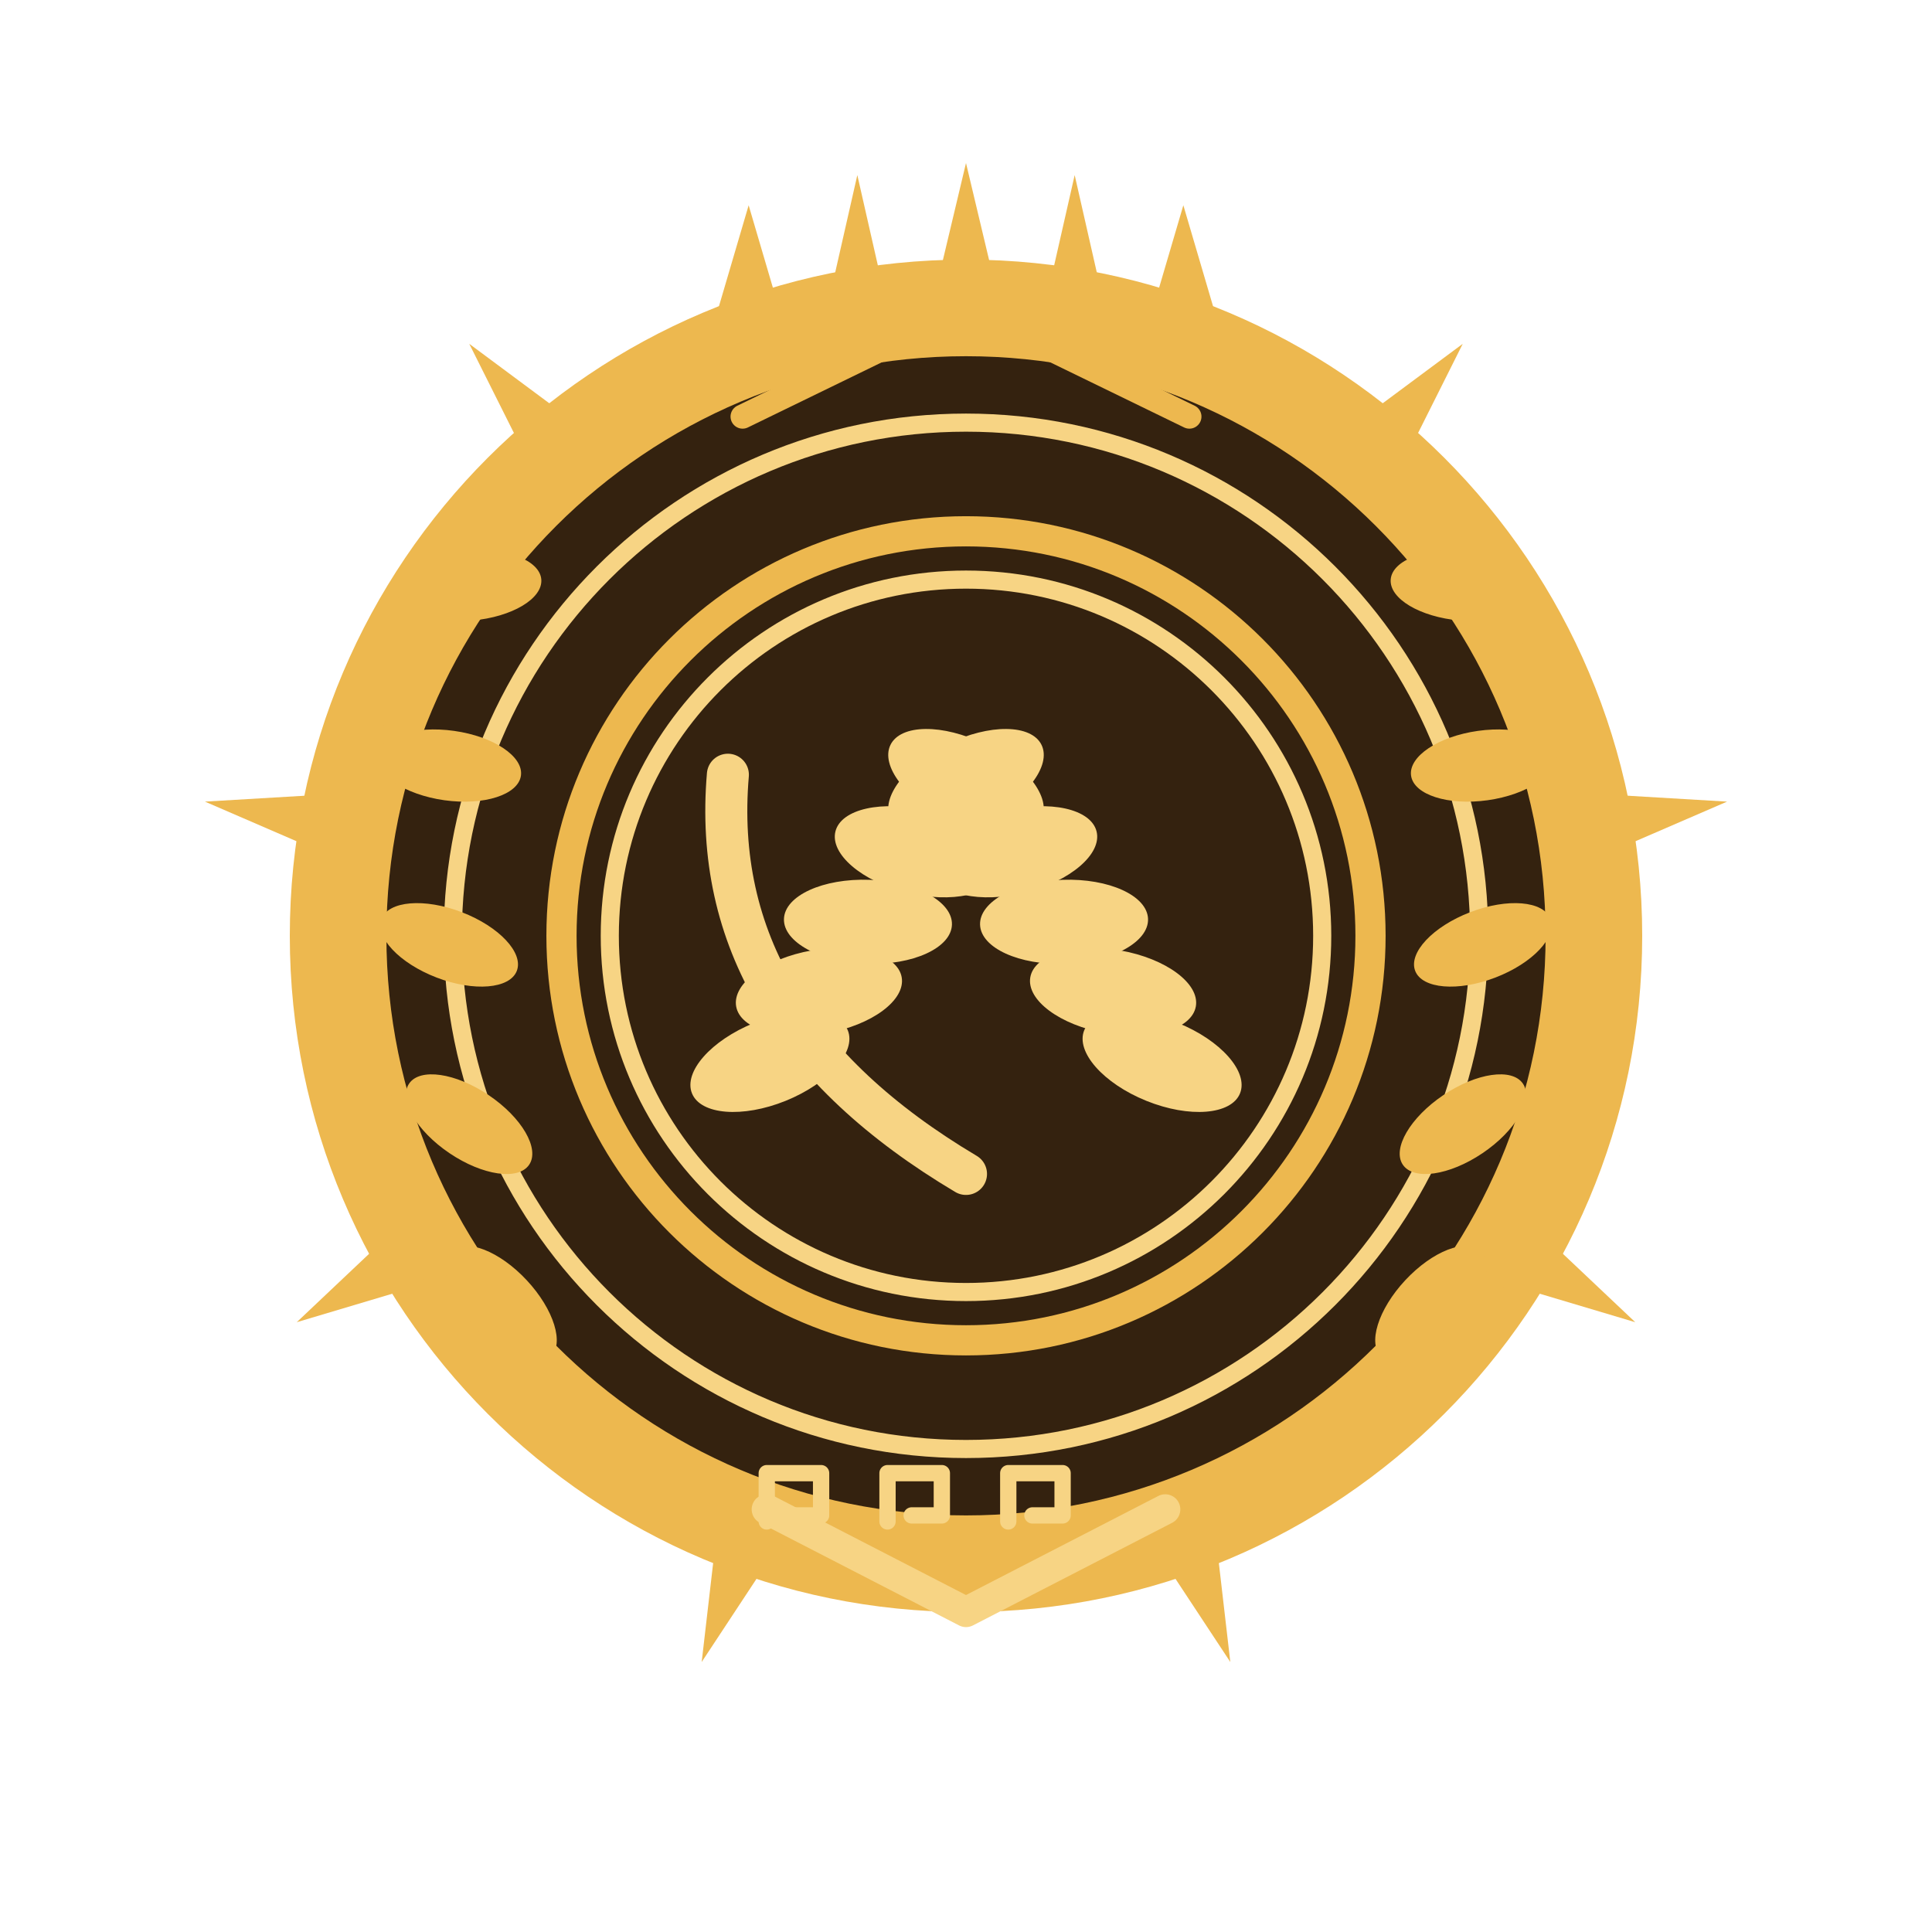
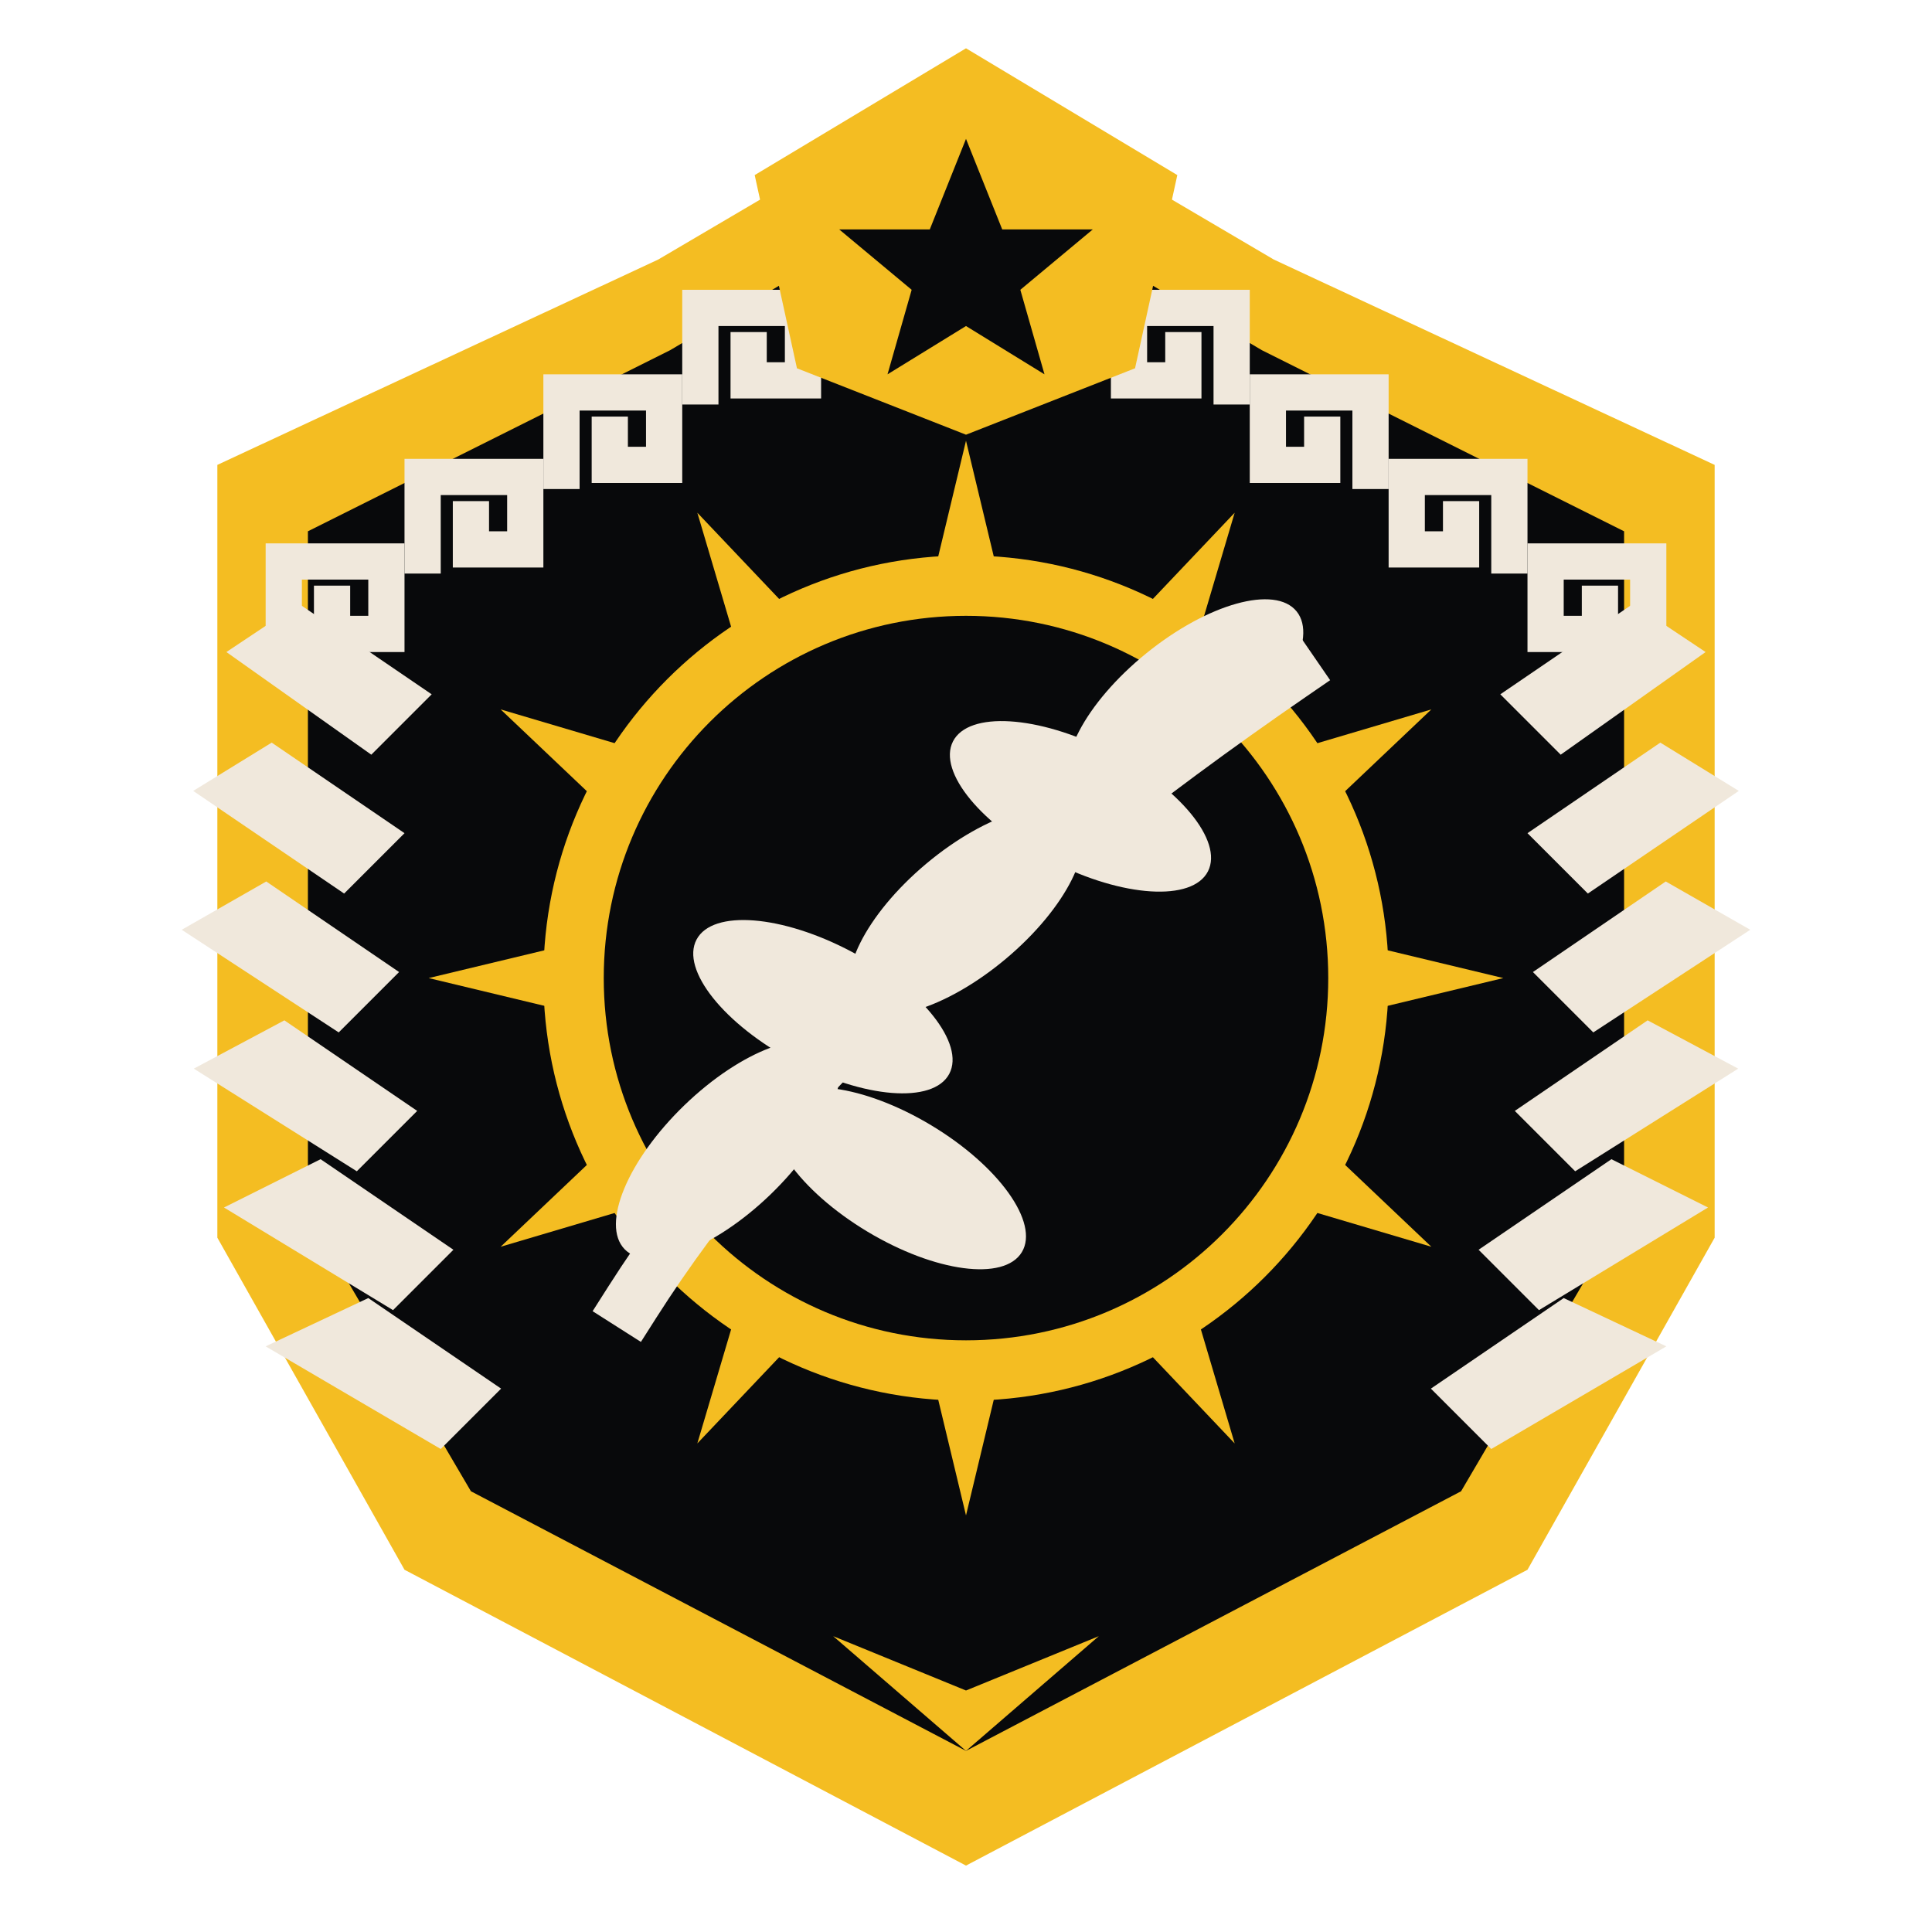
<svg xmlns="http://www.w3.org/2000/svg" width="320" height="320" viewBox="0 0 320 320">
-   <g stroke-linejoin="round" stroke-linecap="round">
-     <g>
-       <path d="M155 48L160 27L165 48Z" fill="#edb84f" transform="rotate(0.0 160 155)" />
-       <path d="M155 48L160 27L165 48Z" fill="#edb84f" transform="rotate(40.0 160 155)" />
-       <path d="M155 48L160 27L165 48Z" fill="#edb84f" transform="rotate(80.0 160 155)" />
-       <path d="M155 48L160 27L165 48Z" fill="#edb84f" transform="rotate(120.0 160 155)" />
-       <path d="M155 48L160 27L165 48Z" fill="#edb84f" transform="rotate(160.0 160 155)" />
-       <path d="M155 48L160 27L165 48Z" fill="#edb84f" transform="rotate(200.0 160 155)" />
-       <path d="M155 48L160 27L165 48Z" fill="#edb84f" transform="rotate(240.0 160 155)" />
-       <path d="M155 48L160 27L165 48Z" fill="#edb84f" transform="rotate(280.0 160 155)" />
-       <path d="M155 48L160 27L165 48Z" fill="#edb84f" transform="rotate(320.0 160 155)" />
+   <g stroke-linecap="square" stroke-linejoin="miter">
+     <path d="M160 13L211 43L284 77V205L253 260L160 309L67 260L36 205V77L109 43Z" fill="#f4bd22" />
+     <path d="M160 29L209 58L269 88V201L242 247L160 290L78 247L51 201V88L111 58Z" fill="#08090b" />
+     <path d="M47 106v-13h17v12h-9v-5" fill="none" stroke="#f0e8dc" stroke-width="6" stroke-linecap="square" stroke-linejoin="miter" />
+     <path d="M70 92v-13h17v12h-9v-5" fill="none" stroke="#f0e8dc" stroke-width="6" stroke-linecap="square" stroke-linejoin="miter" />
+     <path d="M93 78v-13h17v12h-9v-5" fill="none" stroke="#f0e8dc" stroke-width="6" stroke-linecap="square" stroke-linejoin="miter" />
+     <path d="M116 64v-13h17v12h-9v-5" fill="none" stroke="#f0e8dc" stroke-width="6" stroke-linecap="square" stroke-linejoin="miter" />
+     <path d="M273 106v-13h-17v12h9v-5" fill="none" stroke="#f0e8dc" stroke-width="6" stroke-linecap="square" stroke-linejoin="miter" />
+     <path d="M250 92v-13h-17v12h9v-5" fill="none" stroke="#f0e8dc" stroke-width="6" stroke-linecap="square" stroke-linejoin="miter" />
+     <path d="M227 78v-13h-17v12h9v-5" fill="none" stroke="#f0e8dc" stroke-width="6" stroke-linecap="square" stroke-linejoin="miter" />
+     <path d="M204 64v-13h-17v12h9v-5" fill="none" stroke="#f0e8dc" stroke-width="6" stroke-linecap="square" stroke-linejoin="miter" />
+     <polygon transform="rotate(0 160 162)" points="160,73 154,98 166,98" fill="#f4bd22" />
+     <polygon transform="rotate(30 160 162)" points="160,73 154,98 166,98" fill="#f4bd22" />
+     <polygon transform="rotate(60 160 162)" points="160,73 154,98 166,98" fill="#f4bd22" />
+     <polygon transform="rotate(90 160 162)" points="160,73 154,98 166,98" fill="#f4bd22" />
+     <polygon transform="rotate(120 160 162)" points="160,73 154,98 166,98" fill="#f4bd22" />
+     <polygon transform="rotate(150 160 162)" points="160,73 154,98 166,98" fill="#f4bd22" />
+     <polygon transform="rotate(180 160 162)" points="160,73 154,98 166,98" fill="#f4bd22" />
+     <polygon transform="rotate(210 160 162)" points="160,73 154,98 166,98" fill="#f4bd22" />
+     <polygon transform="rotate(240 160 162)" points="160,73 154,98 166,98" fill="#f4bd22" />
+     <polygon transform="rotate(270 160 162)" points="160,73 154,98 166,98" fill="#f4bd22" />
+     <polygon transform="rotate(300 160 162)" points="160,73 154,98 166,98" fill="#f4bd22" />
+     <polygon transform="rotate(330 160 162)" points="160,73 154,98 166,98" fill="#f4bd22" />
+     <circle cx="160" cy="162" r="70" fill="#f4bd22" />
+     <circle cx="160" cy="162" r="60" fill="#08090b" />
+     <g transform="translate(160 162) scale(1.58)">
+       <path d="M-35 34Q-14 1 34-32" stroke="#f0e8dc" stroke-width="6" fill="none" />
+       <ellipse cx="-25" cy="18" rx="15" ry="6.5" fill="#f0e8dc" transform="rotate(-44 -25 18)" />
+       <ellipse cx="-15" cy="3" rx="15" ry="6.5" fill="#f0e8dc" transform="rotate(28 -15 3)" />
+       <ellipse cx="0" cy="-7" rx="15" ry="6.5" fill="#f0e8dc" transform="rotate(-40 0 -7)" />
+       <ellipse cx="12" cy="-18" rx="15" ry="6.5" fill="#f0e8dc" transform="rotate(27 12 -18)" />
+       <ellipse cx="23" cy="-29" rx="15" ry="6.5" fill="#f0e8dc" transform="rotate(-39 23 -29)" />
+       <ellipse cx="-7" cy="21" rx="15" ry="6.5" fill="#f0e8dc" transform="rotate(31 -7 21)" />
    </g>
-     <circle cx="160" cy="155" r="112" fill="#edb84f" />
-     <circle cx="160" cy="155" r="96" fill="#34220f" />
-     <circle cx="160" cy="155" r="85" fill="none" stroke="#f7d484" stroke-width="3" />
-     <path d="M119.0 51L124.0 34L129.0 51Z" fill="#edb84f" />
-     <path d="M137.0 51L142.0 29L147.0 51Z" fill="#edb84f" />
-     <path d="M155.0 51L160.0 34L165.0 51Z" fill="#edb84f" />
-     <path d="M173.0 51L178.0 29L183.0 51Z" fill="#edb84f" />
-     <path d="M191.0 51L196.0 34L201.0 51Z" fill="#edb84f" />
-     <path d="M123 69L160 51L197 69" stroke="#edb84f" stroke-width="4" fill="none" />
-     <path d="M127 252v-8h9v7h-5" fill="none" stroke="#f7d484" stroke-width="2.7" />
-     <path d="M147 252v-8h9v7h-5" fill="none" stroke="#f7d484" stroke-width="2.7" />
-     <path d="M167 252v-8h9v7h-5" fill="none" stroke="#f7d484" stroke-width="2.7" />
-     <path d="M95 238Q40 189 72 103" stroke="#edb84f" stroke-width="5.5" fill="none" />
-     <ellipse cx="83.0" cy="216.0" rx="12" ry="5.8" fill="#edb84f" transform="rotate(47 83.0 216.0)" />
-     <ellipse cx="77.7" cy="186.2" rx="12" ry="5.8" fill="#edb84f" transform="rotate(34 77.7 186.2)" />
-     <ellipse cx="74.4" cy="156.5" rx="12" ry="5.8" fill="#edb84f" transform="rotate(21 74.4 156.5)" />
-     <ellipse cx="74.4" cy="126.8" rx="12" ry="5.8" fill="#edb84f" transform="rotate(8 74.4 126.8)" />
-     <ellipse cx="77.7" cy="97.0" rx="12" ry="5.8" fill="#edb84f" transform="rotate(-5 77.7 97.0)" />
-     <path d="M225 238Q280 189 248 103" stroke="#edb84f" stroke-width="5.5" fill="none" />
-     <ellipse cx="237.0" cy="216.0" rx="12" ry="5.8" fill="#edb84f" transform="rotate(-47 237.0 216.0)" />
-     <ellipse cx="242.3" cy="186.2" rx="12" ry="5.8" fill="#edb84f" transform="rotate(-34 242.3 186.2)" />
-     <ellipse cx="245.6" cy="156.5" rx="12" ry="5.8" fill="#edb84f" transform="rotate(-21 245.6 156.5)" />
-     <ellipse cx="245.6" cy="126.8" rx="12" ry="5.8" fill="#edb84f" transform="rotate(-8 245.6 126.8)" />
-     <ellipse cx="242.3" cy="97.0" rx="12" ry="5.8" fill="#edb84f" transform="rotate(5 242.3 97.0)" />
-     <circle cx="160" cy="155" r="67" fill="#34220f" stroke="#edb84f" stroke-width="5" />
-     <circle cx="160" cy="155" r="59" fill="none" stroke="#f7d484" stroke-width="3" />
-     <g transform="translate(160 155) scale(1.16)">
-       <path d="M0 34Q-37 12-34-23" fill="none" stroke="#f7d484" stroke-width="6" />
-       <ellipse cx="-28" cy="18" rx="12" ry="6" fill="#f7d484" transform="rotate(-22 -28 18)" />
-       <ellipse cx="-21" cy="8" rx="12" ry="6" fill="#f7d484" transform="rotate(-10 -21 8)" />
-       <ellipse cx="-14" cy="-2" rx="12" ry="6" fill="#f7d484" transform="rotate(2 -14 -2)" />
-       <ellipse cx="-7" cy="-12" rx="12" ry="6" fill="#f7d484" transform="rotate(14 -7 -12)" />
-       <ellipse cx="0" cy="-22" rx="12" ry="6" fill="#f7d484" transform="rotate(26 0 -22)" />
-       <g transform="scale(-1 1)">
-         <ellipse cx="-28" cy="18" rx="12" ry="6" fill="#f7d484" transform="rotate(-22 -28 18)" />
-         <ellipse cx="-21" cy="8" rx="12" ry="6" fill="#f7d484" transform="rotate(-10 -21 8)" />
-         <ellipse cx="-14" cy="-2" rx="12" ry="6" fill="#f7d484" transform="rotate(2 -14 -2)" />
-         <ellipse cx="-7" cy="-12" rx="12" ry="6" fill="#f7d484" transform="rotate(14 -7 -12)" />
-         <ellipse cx="0" cy="-22" rx="12" ry="6" fill="#f7d484" transform="rotate(26 0 -22)" />
-       </g>
-     </g>
-     <path d="M127 250L160 267L193 250" fill="none" stroke="#f7d484" stroke-width="5" />
+     <polygon points="73.0,240 44.0,223 61.0,215 83.0,230" fill="#f0e8dc" />
+     <polygon points="65.1,217 37.1,200 53.1,192 75.1,207" fill="#f0e8dc" />
+     <polygon points="59.1,194 32.1,177 47.1,169 69.1,184" fill="#f0e8dc" />
+     <polygon points="56.1,171 30.1,154 44.1,146 66.1,161" fill="#f0e8dc" />
+     <polygon points="57.0,148 32.0,131 45.0,123 67.0,138" fill="#f0e8dc" />
+     <polygon points="61.5,125 37.5,108 49.5,100 71.5,115" fill="#f0e8dc" />
+     <polygon points="247.0,240 276.0,223 259.0,215 237.0,230" fill="#f0e8dc" />
+     <polygon points="254.9,217 282.9,200 266.9,192 244.9,207" fill="#f0e8dc" />
+     <polygon points="260.9,194 287.9,177 272.9,169 250.9,184" fill="#f0e8dc" />
+     <polygon points="263.9,171 289.9,154 275.9,146 253.9,161" fill="#f0e8dc" />
+     <polygon points="263.0,148 288.0,131 275.0,123 253.0,138" fill="#f0e8dc" />
+     <polygon points="258.5,125 282.5,108 270.5,100 248.5,115" fill="#f0e8dc" />
+     <path d="M125 29L160 8L195 29L188 61L160 72L132 61Z" fill="#f4bd22" />
+     <path d="M160 23L166 38L181 38L169 48L173 62L160 54L147 62L151 48L139 38L154 38Z" fill="#08090b" />
+     <path d="M138 271L160 290L182 271L160 280Z" fill="#f4bd22" />
  </g>
</svg>
